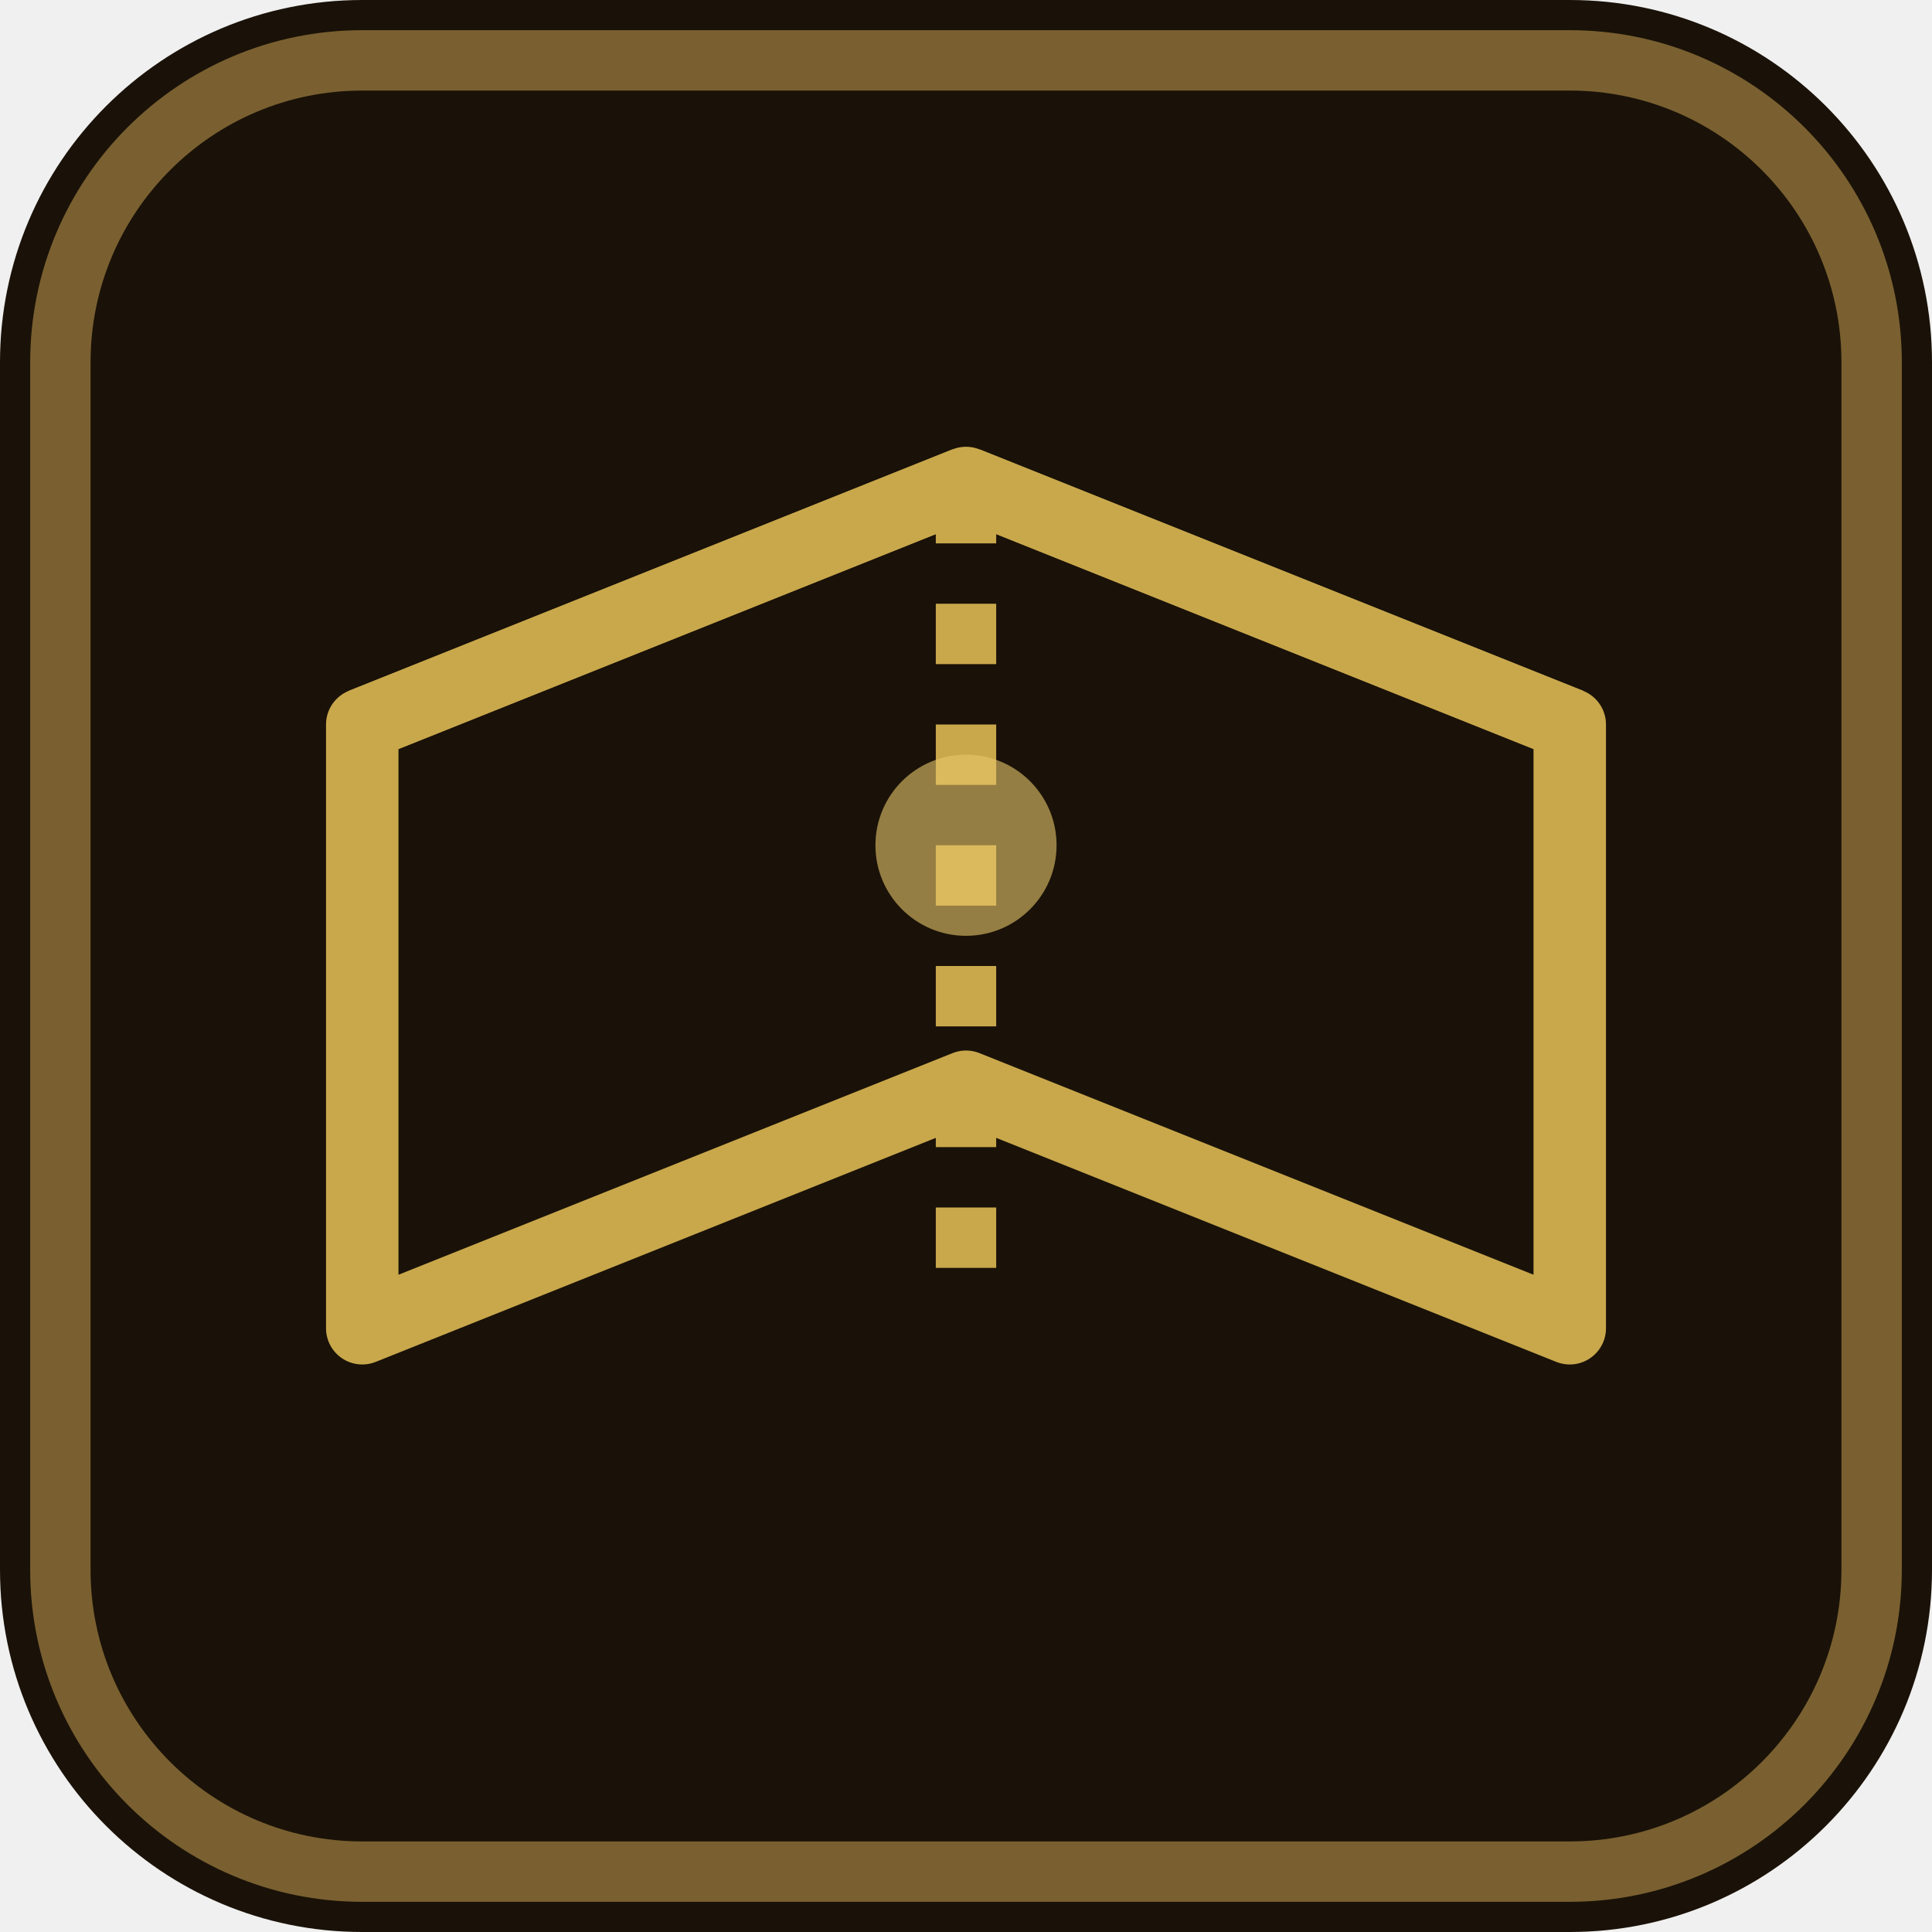
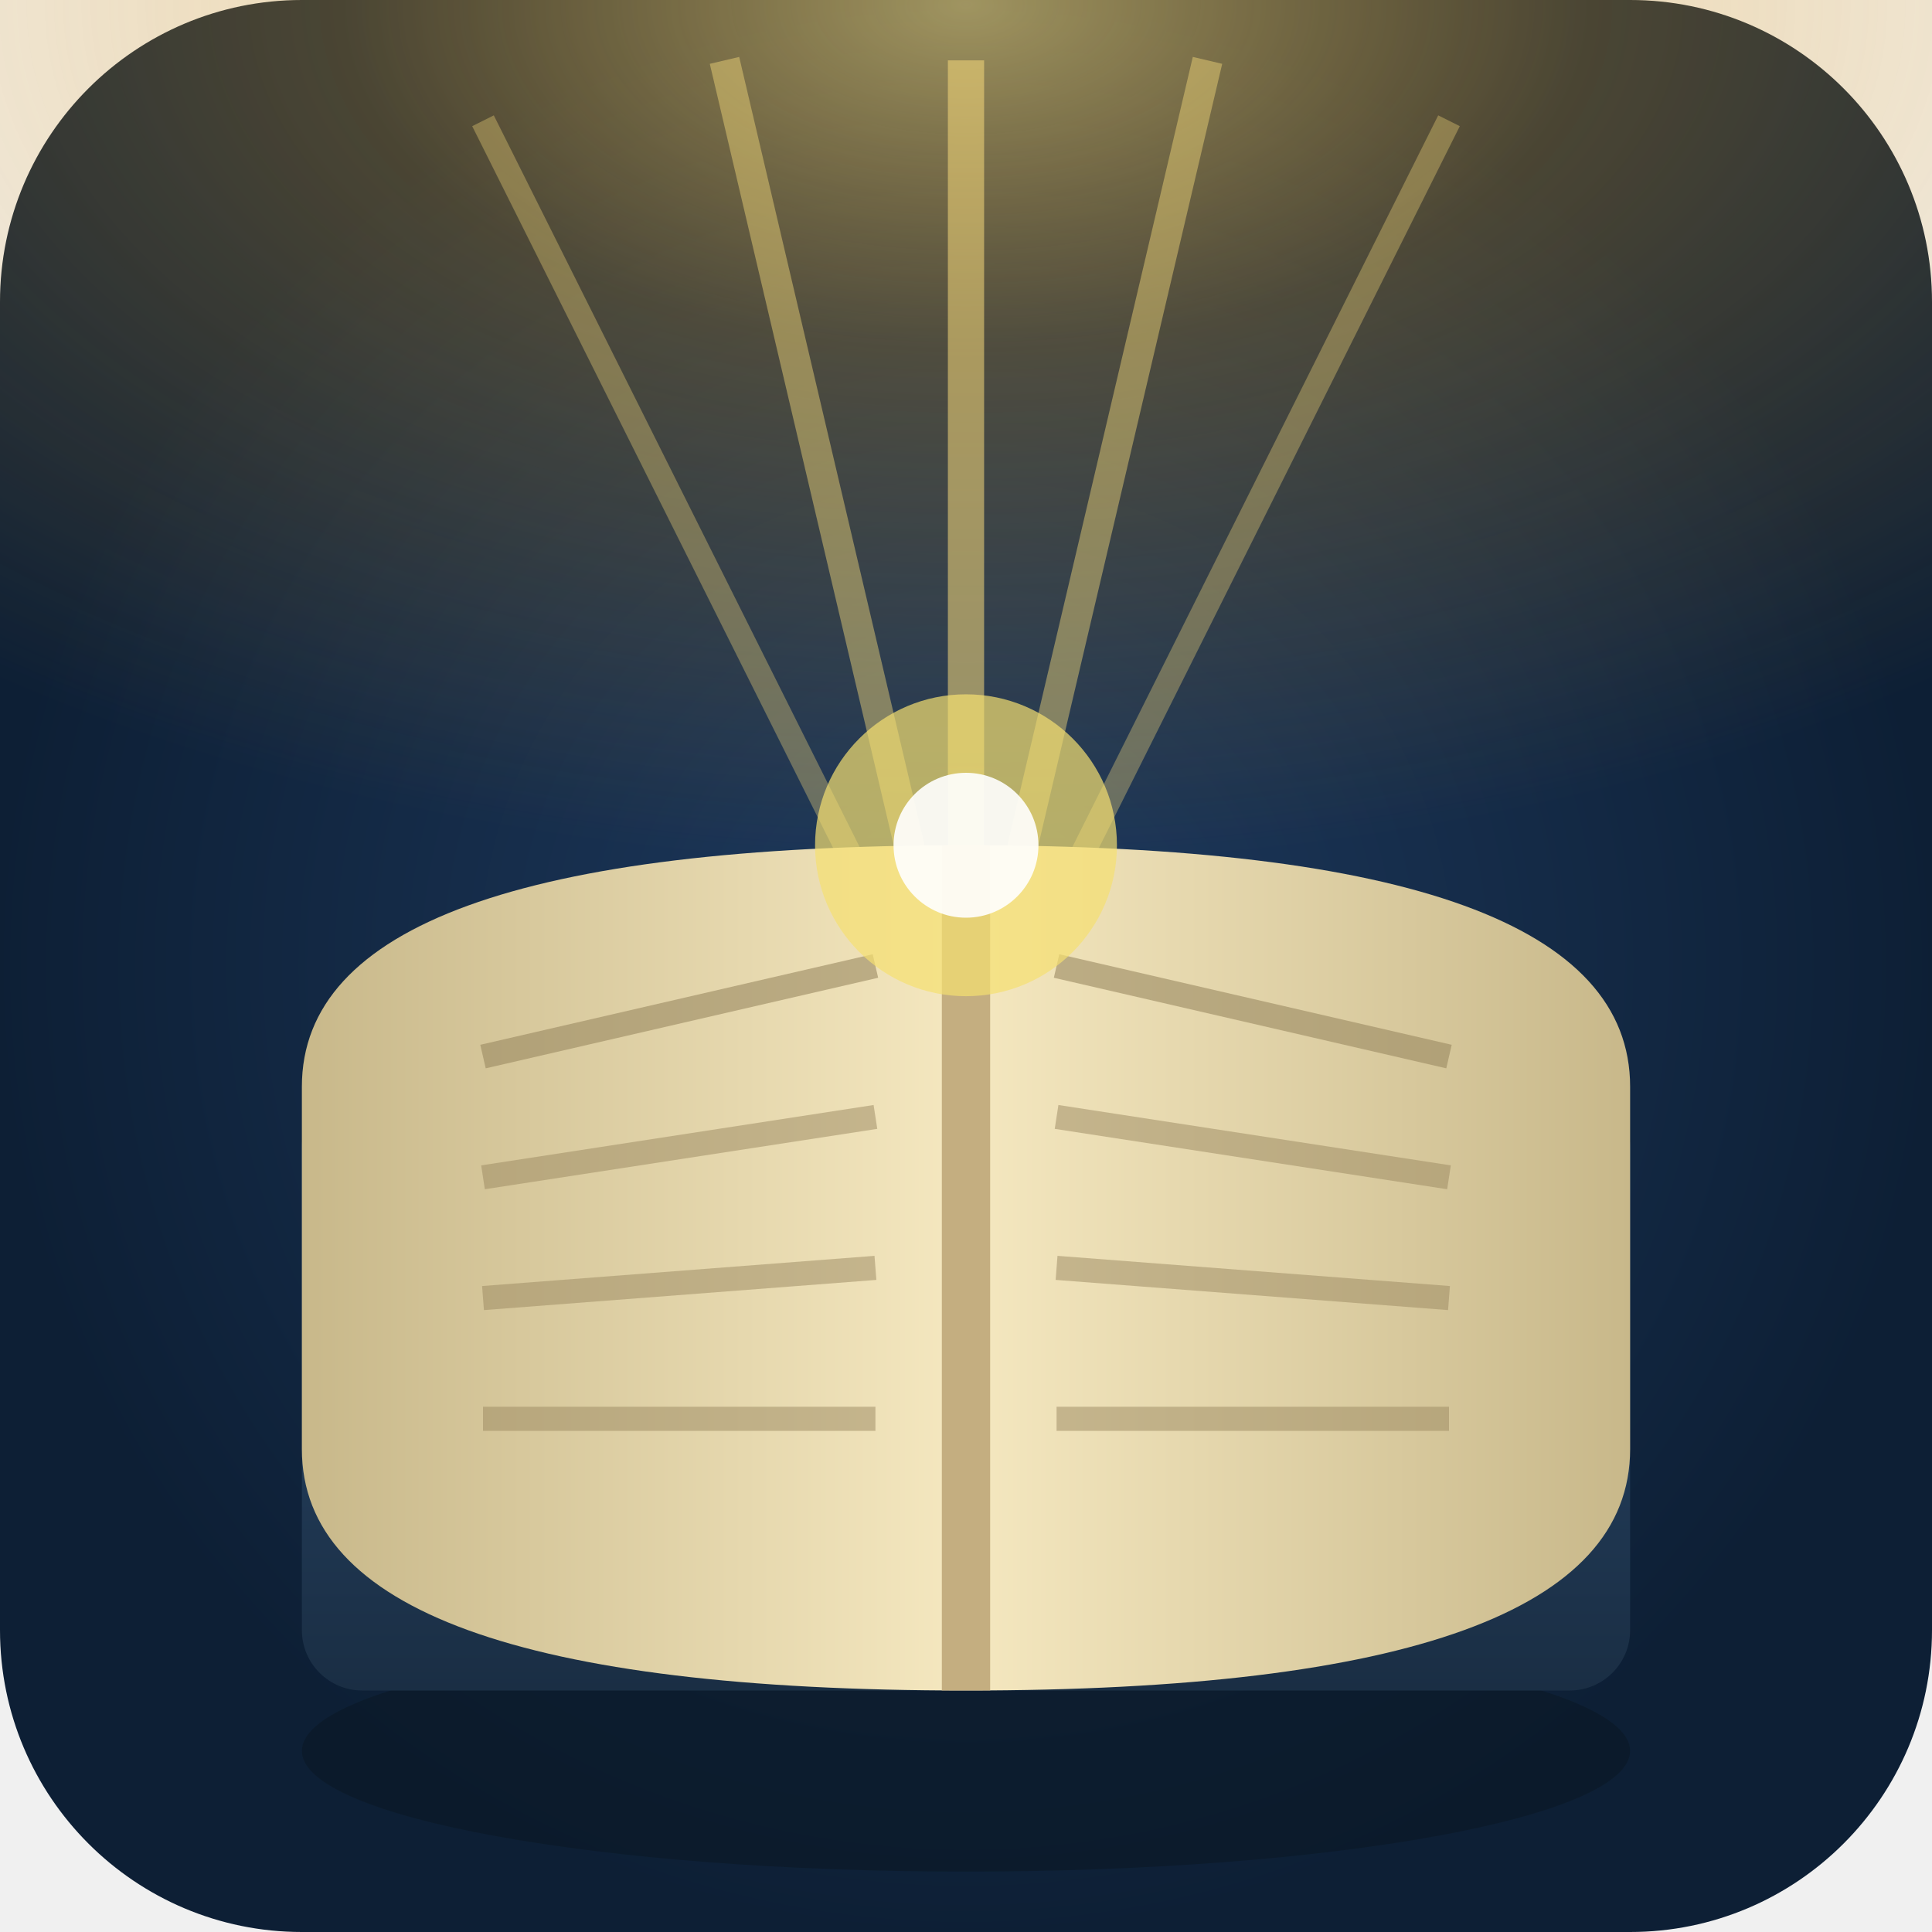
<svg xmlns="http://www.w3.org/2000/svg" viewBox="0 0 32 32">
-   <rect width="32" height="32" rx="6" fill="#1a1208" />
-   <rect x="1" y="1" width="30" height="30" rx="5" fill="none" stroke="#7a6030" stroke-width="1" />
-   <path d="M6 22 L16 18 L26 22 L26 12 L16 8 L6 12 Z" fill="none" stroke="#c9a84c" stroke-width="1.2" stroke-linejoin="round" />
-   <line x1="16" y1="8" x2="16" y2="22" stroke="#c9a84c" stroke-width="1" stroke-dasharray="1,1" />
-   <path d="M6 12 L16 8" stroke="#c9a84c" stroke-width="1.2" />
-   <path d="M16 8 L26 12" stroke="#c9a84c" stroke-width="1.2" />
-   <circle cx="16" cy="14" r="1.5" fill="#e8c76a" opacity="0.6" />
+   <defs>
+     <radialGradient id="bg" cx="50%" cy="50%" r="50%">
+       <stop offset="0%" stop-color="#1e3a5f" />
+       <stop offset="100%" stop-color="#0d1f35" />
+     </radialGradient>
+     <radialGradient id="glow" cx="50%" cy="0%" r="80%">
+       <stop offset="0%" stop-color="#f5d97a" stop-opacity="0.9" />
+       <stop offset="40%" stop-color="#e8a830" stop-opacity="0.4" />
+       <stop offset="100%" stop-color="#e8a830" stop-opacity="0" />
+     </radialGradient>
+     <linearGradient id="page-l" x1="0%" y1="0%" x2="100%" y2="0%">
+       <stop offset="0%" stop-color="#c8b88a" />
+       <stop offset="100%" stop-color="#f5e8c0" />
+     </linearGradient>
+     <linearGradient id="page-r" x1="0%" y1="0%" x2="100%" y2="0%">
+       <stop offset="0%" stop-color="#f5e8c0" />
+       <stop offset="100%" stop-color="#c8b88a" />
+     </linearGradient>
+     <linearGradient id="cover" x1="0%" y1="0%" x2="0%" y2="100%">
+       <stop offset="0%" stop-color="#2a4a6e" />
+       <stop offset="100%" stop-color="#1a2e44" />
+     </linearGradient>
+   </defs>
+   <rect width="32" height="32" rx="5" fill="url(#bg)" />
+   <rect x="0" y="0" width="32" height="18" fill="url(#glow)" opacity="0.7" />
+   <line x1="16" y1="18" x2="8" y2="2" stroke="#f5d97a" stroke-width="0.4" opacity="0.35" />
+   <line x1="16" y1="18" x2="12" y2="1" stroke="#f5d97a" stroke-width="0.5" opacity="0.45" />
+   <line x1="16" y1="18" x2="16" y2="1" stroke="#f5d97a" stroke-width="0.6" opacity="0.55" />
+   <line x1="16" y1="18" x2="20" y2="1" stroke="#f5d97a" stroke-width="0.5" opacity="0.45" />
+   <line x1="16" y1="18" x2="24" y2="2" stroke="#f5d97a" stroke-width="0.4" opacity="0.35" />
+   <ellipse cx="16" cy="29" rx="11" ry="2" fill="#0a1825" opacity="0.6" />
+   <rect x="5" y="18" width="22" height="10" rx="1" fill="url(#cover)" />
+   <path d="M5 18 Q5 14 16 14 L16 28 Q5 28 5 24 Z" fill="url(#page-l)" />
+   <path d="M27 18 Q27 14 16 14 L16 28 Q27 28 27 24 Z" fill="url(#page-r)" />
+   <line x1="8" y1="17.5" x2="14.5" y2="16" stroke="#9a8860" stroke-width="0.4" opacity="0.6" />
+   <line x1="8" y1="19.5" x2="14.5" y2="18.5" stroke="#9a8860" stroke-width="0.4" opacity="0.5" />
+   <line x1="8" y1="21.5" x2="14.5" y2="21" stroke="#9a8860" stroke-width="0.4" opacity="0.5" />
+   <line x1="8" y1="23.5" x2="14.5" y2="23.5" stroke="#9a8860" stroke-width="0.4" opacity="0.5" />
+   <line x1="24" y1="17.5" x2="17.5" y2="16" stroke="#9a8860" stroke-width="0.4" opacity="0.6" />
+   <line x1="24" y1="19.5" x2="17.5" y2="18.5" stroke="#9a8860" stroke-width="0.4" opacity="0.5" />
+   <line x1="24" y1="21.5" x2="17.5" y2="21" stroke="#9a8860" stroke-width="0.4" opacity="0.5" />
+   <line x1="24" y1="23.5" x2="17.5" y2="23.5" stroke="#9a8860" stroke-width="0.4" opacity="0.5" />
+   <line x1="16" y1="14" x2="16" y2="28" stroke="#b8a070" stroke-width="0.8" opacity="0.8" />
+   <circle cx="16" cy="14" r="2.5" fill="#f5e070" opacity="0.7" />
+   <circle cx="16" cy="14" r="1.2" fill="#ffffff" opacity="0.9" />
</svg>
